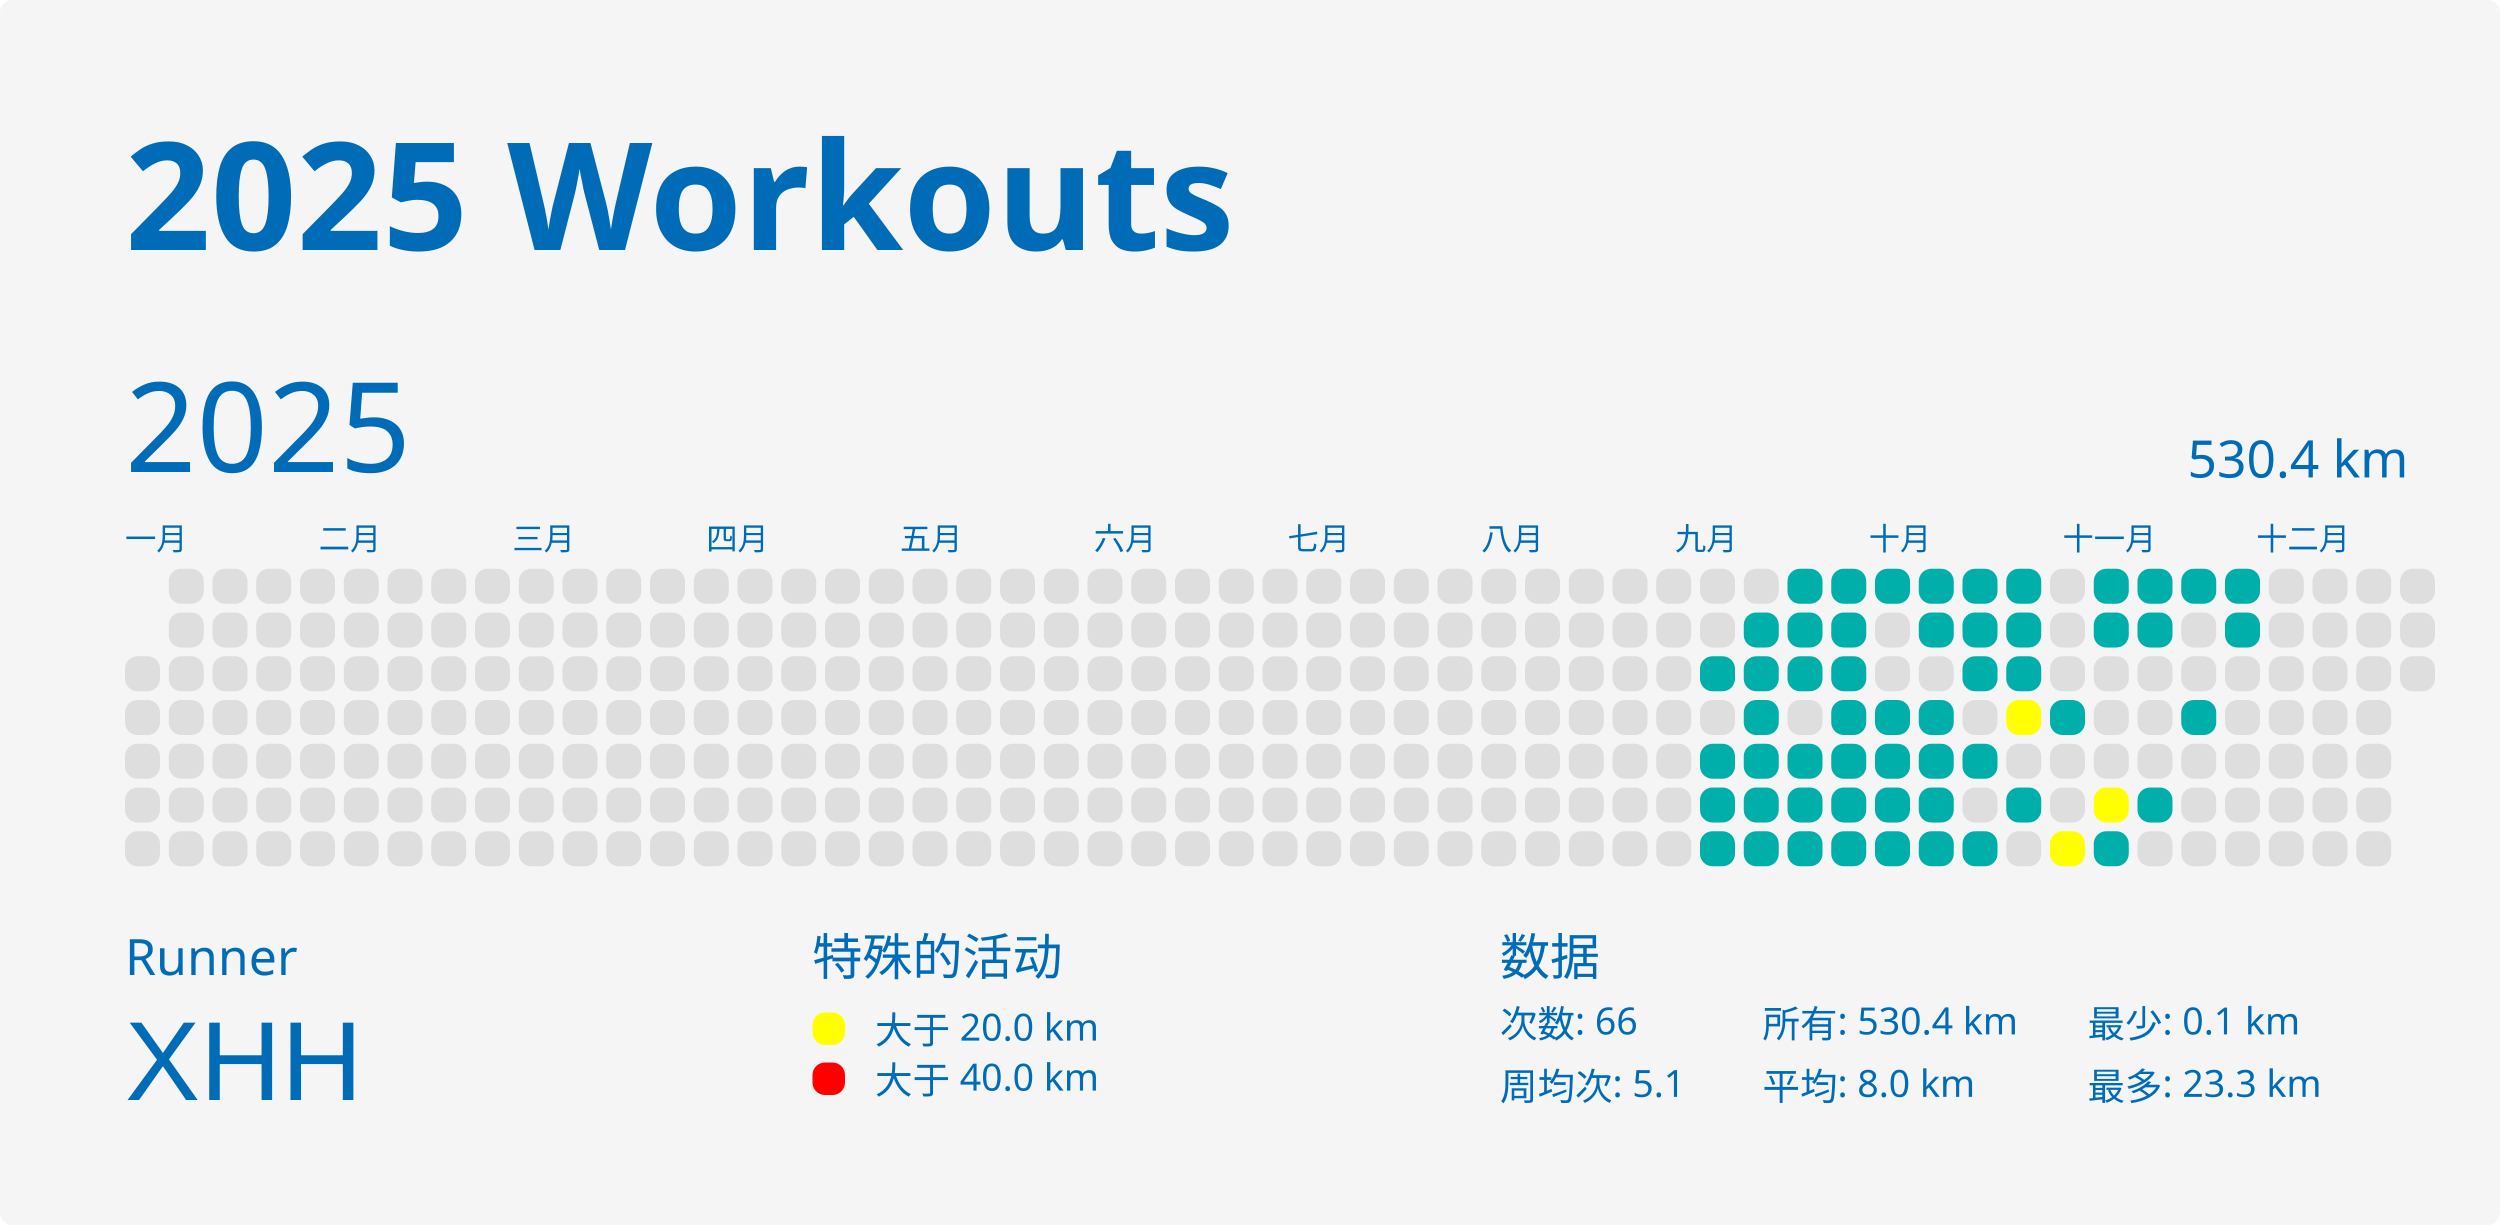
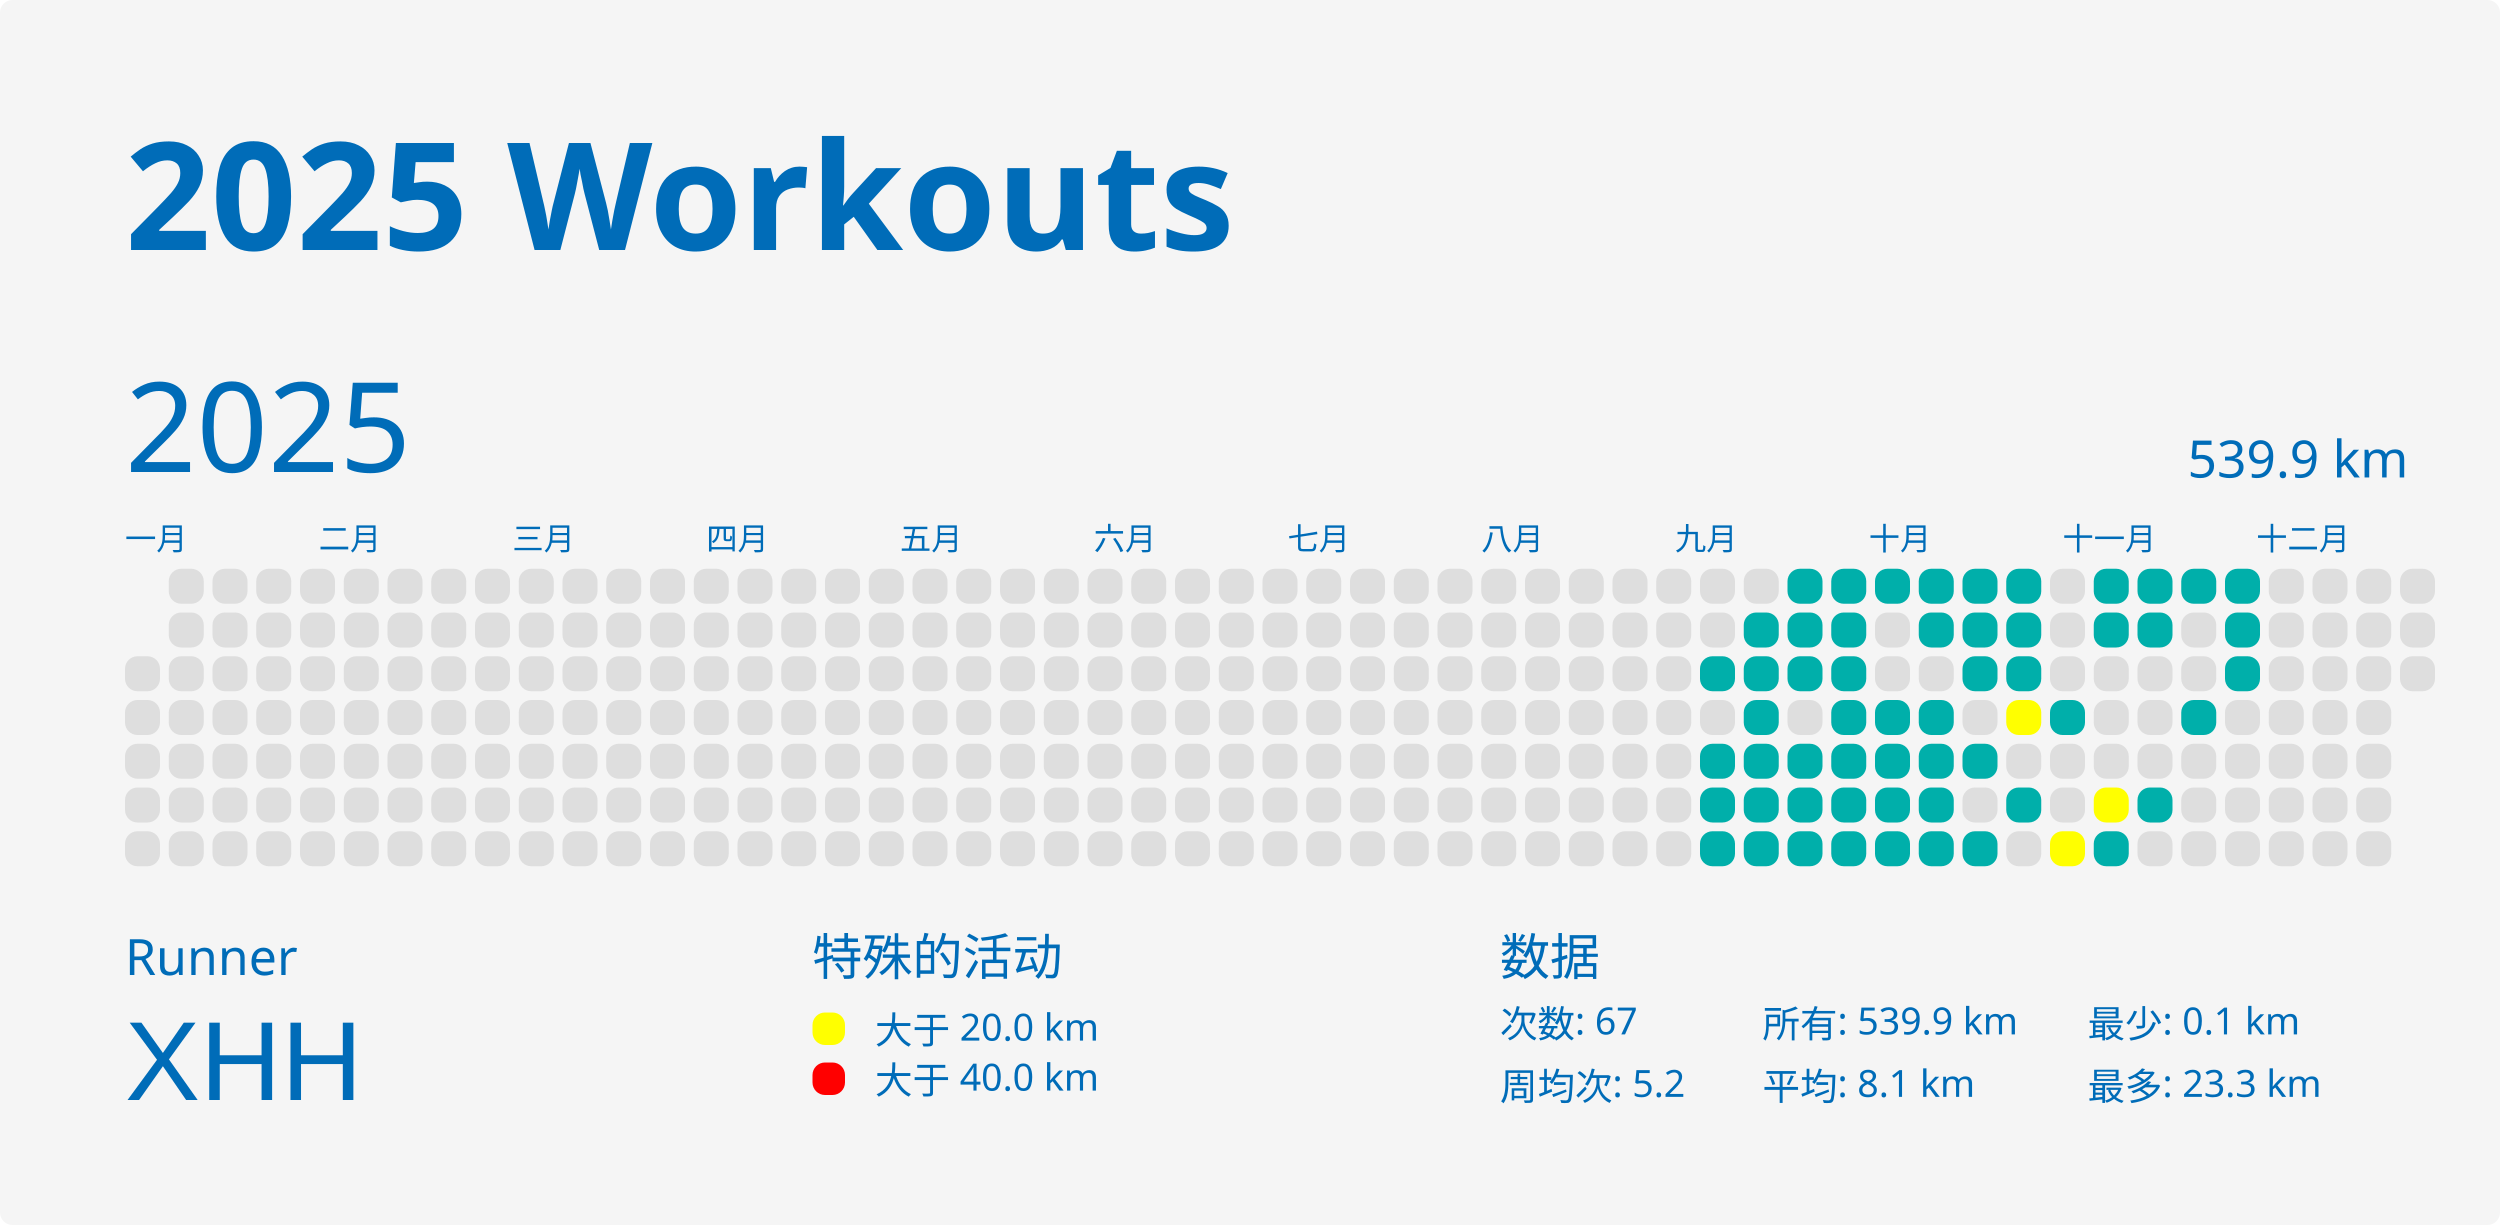
<svg xmlns="http://www.w3.org/2000/svg" baseProfile="full" height="98mm" version="1.1" viewBox="0,0,200,98" width="200mm">
  <defs />
  <rect fill="#f5f5f5" height="98" rx="1" ry="1" width="200" x="0" y="0" />
  <text fill="#006cb8" style="font-size:12px; font-family:MGI-Regular; font-weight:bold;" x="10" y="20">2025 Workouts</text>
  <text fill="#006cb8" style="font-size:4px; font-family:MGI-Regular" x="10" y="78">Runner</text>
  <text fill="#006cb8" style="font-size:9px; font-family:Arial" x="10" y="88">XHH</text>
  <text fill="#006cb8" style="font-size:4px; font-family:MGI-Regular" x="65" y="78">特殊的活动</text>
  <rect fill="yellow" height="2.6" rx="1" ry="1" width="2.6" x="65" y="81" />
  <text fill="#006cb8" style="font-size:3px; font-family:MGI-Regular" x="70" y="83.5">大于 20.0 km</text>
  <rect fill="red" height="2.6" rx="1" ry="1" width="2.6" x="65" y="85" />
  <text fill="#006cb8" style="font-size:3px; font-family:MGI-Regular" x="70" y="87.5">大于 40.0 km</text>
  <text fill="#006cb8" style="font-size:4px; font-family:MGI-Regular" x="120" y="78">数据</text>
-   <text fill="#006cb8" style="font-size:3px; font-family:MGI-Regular" x="120" y="83">次数: 66</text>
-   <text fill="#006cb8" style="font-size:3px; font-family:MGI-Regular" x="120" y="88">周均次: 5.1</text>
-   <text fill="#006cb8" style="font-size:3px; font-family:MGI-Regular" x="141" y="83">所有: 530.4 km</text>
-   <text fill="#006cb8" style="font-size:3px; font-family:MGI-Regular" x="141" y="88">平均: 8.0 km</text>
+   <text fill="#006cb8" style="font-size:3px; font-family:MGI-Regular" x="120" y="83">次数: 67</text>
+   <text fill="#006cb8" style="font-size:3px; font-family:MGI-Regular" x="120" y="88">周均次: 5.2</text>
+   <text fill="#006cb8" style="font-size:3px; font-family:MGI-Regular" x="141" y="83">所有: 539.9 km</text>
+   <text fill="#006cb8" style="font-size:3px; font-family:MGI-Regular" x="141" y="88">平均: 8.1 km</text>
  <text fill="#006cb8" style="font-size:3px; font-family:MGI-Regular" x="167" y="83">最少: 0.1 km</text>
  <text fill="#006cb8" style="font-size:3px; font-family:MGI-Regular" x="167" y="88">最多: 23.3 km</text>
  <text dominant-baseline="hanging" fill="#006cb8" style="font-size:10.0px; font-family:MGI-Regular;" x="10" y="30">2025</text>
-   <text dominant-baseline="hanging" fill="#006cb8" style="font-size:4.125px; font-family:MGI-Regular;" x="175" y="35">530.4 km</text>
+   <text dominant-baseline="hanging" fill="#006cb8" style="font-size:4.125px; font-family:MGI-Regular;" x="175" y="35">539.9 km</text>
  <text fill="#006cb8" style="font-size:2.5px; font-family:MGI-Regular" x="10.0" y="44">一月</text>
  <text fill="#006cb8" style="font-size:2.5px; font-family:MGI-Regular" x="25.5" y="44">二月</text>
  <text fill="#006cb8" style="font-size:2.5px; font-family:MGI-Regular" x="41.0" y="44">三月</text>
  <text fill="#006cb8" style="font-size:2.5px; font-family:MGI-Regular" x="56.5" y="44">四月</text>
  <text fill="#006cb8" style="font-size:2.5px; font-family:MGI-Regular" x="72.0" y="44">五月</text>
  <text fill="#006cb8" style="font-size:2.5px; font-family:MGI-Regular" x="87.5" y="44">六月</text>
  <text fill="#006cb8" style="font-size:2.5px; font-family:MGI-Regular" x="103.0" y="44">七月</text>
  <text fill="#006cb8" style="font-size:2.5px; font-family:MGI-Regular" x="118.5" y="44">八月</text>
  <text fill="#006cb8" style="font-size:2.5px; font-family:MGI-Regular" x="134.0" y="44">九月</text>
  <text fill="#006cb8" style="font-size:2.5px; font-family:MGI-Regular" x="149.5" y="44">十月</text>
  <text fill="#006cb8" style="font-size:2.5px; font-family:MGI-Regular" x="165.0" y="44">十一月</text>
  <text fill="#006cb8" style="font-size:2.5px; font-family:MGI-Regular" x="180.5" y="44">十二月</text>
  <rect fill="#dedede" height="2.8" rx="1" ry="1" width="2.8" x="10.0" y="52.5" />
  <rect fill="#dedede" height="2.8" rx="1" ry="1" width="2.8" x="10.0" y="56.0" />
  <rect fill="#dedede" height="2.8" rx="1" ry="1" width="2.8" x="10.0" y="59.5" />
  <rect fill="#dedede" height="2.8" rx="1" ry="1" width="2.8" x="10.0" y="63.0" />
  <rect fill="#dedede" height="2.8" rx="1" ry="1" width="2.8" x="10.0" y="66.5" />
  <rect fill="#dedede" height="2.8" rx="1" ry="1" width="2.8" x="13.5" y="45.5" />
  <rect fill="#dedede" height="2.8" rx="1" ry="1" width="2.8" x="13.5" y="49.0" />
  <rect fill="#dedede" height="2.8" rx="1" ry="1" width="2.8" x="13.5" y="52.5" />
  <rect fill="#dedede" height="2.8" rx="1" ry="1" width="2.8" x="13.5" y="56.0" />
  <rect fill="#dedede" height="2.8" rx="1" ry="1" width="2.8" x="13.5" y="59.5" />
  <rect fill="#dedede" height="2.8" rx="1" ry="1" width="2.8" x="13.5" y="63.0" />
  <rect fill="#dedede" height="2.8" rx="1" ry="1" width="2.8" x="13.5" y="66.5" />
  <rect fill="#dedede" height="2.8" rx="1" ry="1" width="2.8" x="17.0" y="45.5" />
  <rect fill="#dedede" height="2.8" rx="1" ry="1" width="2.8" x="17.0" y="49.0" />
  <rect fill="#dedede" height="2.8" rx="1" ry="1" width="2.8" x="17.0" y="52.5" />
  <rect fill="#dedede" height="2.8" rx="1" ry="1" width="2.8" x="17.0" y="56.0" />
  <rect fill="#dedede" height="2.8" rx="1" ry="1" width="2.8" x="17.0" y="59.5" />
  <rect fill="#dedede" height="2.8" rx="1" ry="1" width="2.8" x="17.0" y="63.0" />
  <rect fill="#dedede" height="2.8" rx="1" ry="1" width="2.8" x="17.0" y="66.5" />
  <rect fill="#dedede" height="2.8" rx="1" ry="1" width="2.8" x="20.5" y="45.5" />
  <rect fill="#dedede" height="2.8" rx="1" ry="1" width="2.8" x="20.5" y="49.0" />
  <rect fill="#dedede" height="2.8" rx="1" ry="1" width="2.8" x="20.5" y="52.5" />
  <rect fill="#dedede" height="2.8" rx="1" ry="1" width="2.8" x="20.5" y="56.0" />
  <rect fill="#dedede" height="2.8" rx="1" ry="1" width="2.8" x="20.5" y="59.5" />
  <rect fill="#dedede" height="2.8" rx="1" ry="1" width="2.8" x="20.5" y="63.0" />
  <rect fill="#dedede" height="2.8" rx="1" ry="1" width="2.8" x="20.5" y="66.5" />
  <rect fill="#dedede" height="2.8" rx="1" ry="1" width="2.8" x="24.0" y="45.5" />
  <rect fill="#dedede" height="2.8" rx="1" ry="1" width="2.8" x="24.0" y="49.0" />
  <rect fill="#dedede" height="2.8" rx="1" ry="1" width="2.8" x="24.0" y="52.5" />
  <rect fill="#dedede" height="2.8" rx="1" ry="1" width="2.8" x="24.0" y="56.0" />
  <rect fill="#dedede" height="2.8" rx="1" ry="1" width="2.8" x="24.0" y="59.5" />
  <rect fill="#dedede" height="2.8" rx="1" ry="1" width="2.8" x="24.0" y="63.0" />
  <rect fill="#dedede" height="2.8" rx="1" ry="1" width="2.8" x="24.0" y="66.5" />
  <rect fill="#dedede" height="2.8" rx="1" ry="1" width="2.8" x="27.5" y="45.5" />
  <rect fill="#dedede" height="2.8" rx="1" ry="1" width="2.8" x="27.5" y="49.0" />
  <rect fill="#dedede" height="2.8" rx="1" ry="1" width="2.8" x="27.5" y="52.5" />
  <rect fill="#dedede" height="2.8" rx="1" ry="1" width="2.8" x="27.5" y="56.0" />
  <rect fill="#dedede" height="2.8" rx="1" ry="1" width="2.8" x="27.5" y="59.5" />
  <rect fill="#dedede" height="2.8" rx="1" ry="1" width="2.8" x="27.5" y="63.0" />
  <rect fill="#dedede" height="2.8" rx="1" ry="1" width="2.8" x="27.5" y="66.5" />
  <rect fill="#dedede" height="2.8" rx="1" ry="1" width="2.8" x="31.0" y="45.5" />
  <rect fill="#dedede" height="2.8" rx="1" ry="1" width="2.8" x="31.0" y="49.0" />
  <rect fill="#dedede" height="2.8" rx="1" ry="1" width="2.8" x="31.0" y="52.5" />
  <rect fill="#dedede" height="2.8" rx="1" ry="1" width="2.8" x="31.0" y="56.0" />
  <rect fill="#dedede" height="2.8" rx="1" ry="1" width="2.8" x="31.0" y="59.5" />
  <rect fill="#dedede" height="2.8" rx="1" ry="1" width="2.8" x="31.0" y="63.0" />
  <rect fill="#dedede" height="2.8" rx="1" ry="1" width="2.8" x="31.0" y="66.5" />
  <rect fill="#dedede" height="2.8" rx="1" ry="1" width="2.8" x="34.5" y="45.5" />
  <rect fill="#dedede" height="2.8" rx="1" ry="1" width="2.8" x="34.5" y="49.0" />
  <rect fill="#dedede" height="2.8" rx="1" ry="1" width="2.8" x="34.5" y="52.5" />
  <rect fill="#dedede" height="2.8" rx="1" ry="1" width="2.8" x="34.5" y="56.0" />
  <rect fill="#dedede" height="2.8" rx="1" ry="1" width="2.8" x="34.5" y="59.5" />
  <rect fill="#dedede" height="2.8" rx="1" ry="1" width="2.8" x="34.5" y="63.0" />
  <rect fill="#dedede" height="2.8" rx="1" ry="1" width="2.8" x="34.5" y="66.5" />
  <rect fill="#dedede" height="2.8" rx="1" ry="1" width="2.8" x="38.0" y="45.5" />
  <rect fill="#dedede" height="2.8" rx="1" ry="1" width="2.8" x="38.0" y="49.0" />
  <rect fill="#dedede" height="2.8" rx="1" ry="1" width="2.8" x="38.0" y="52.5" />
  <rect fill="#dedede" height="2.8" rx="1" ry="1" width="2.8" x="38.0" y="56.0" />
  <rect fill="#dedede" height="2.8" rx="1" ry="1" width="2.8" x="38.0" y="59.5" />
  <rect fill="#dedede" height="2.8" rx="1" ry="1" width="2.8" x="38.0" y="63.0" />
  <rect fill="#dedede" height="2.8" rx="1" ry="1" width="2.8" x="38.0" y="66.5" />
  <rect fill="#dedede" height="2.8" rx="1" ry="1" width="2.8" x="41.5" y="45.5" />
  <rect fill="#dedede" height="2.8" rx="1" ry="1" width="2.8" x="41.5" y="49.0" />
  <rect fill="#dedede" height="2.8" rx="1" ry="1" width="2.8" x="41.5" y="52.5" />
  <rect fill="#dedede" height="2.8" rx="1" ry="1" width="2.8" x="41.5" y="56.0" />
  <rect fill="#dedede" height="2.8" rx="1" ry="1" width="2.8" x="41.5" y="59.5" />
  <rect fill="#dedede" height="2.8" rx="1" ry="1" width="2.8" x="41.5" y="63.0" />
  <rect fill="#dedede" height="2.8" rx="1" ry="1" width="2.8" x="41.5" y="66.5" />
  <rect fill="#dedede" height="2.8" rx="1" ry="1" width="2.8" x="45.0" y="45.5" />
  <rect fill="#dedede" height="2.8" rx="1" ry="1" width="2.8" x="45.0" y="49.0" />
  <rect fill="#dedede" height="2.8" rx="1" ry="1" width="2.8" x="45.0" y="52.5" />
  <rect fill="#dedede" height="2.8" rx="1" ry="1" width="2.8" x="45.0" y="56.0" />
  <rect fill="#dedede" height="2.8" rx="1" ry="1" width="2.8" x="45.0" y="59.5" />
  <rect fill="#dedede" height="2.8" rx="1" ry="1" width="2.8" x="45.0" y="63.0" />
  <rect fill="#dedede" height="2.8" rx="1" ry="1" width="2.8" x="45.0" y="66.5" />
  <rect fill="#dedede" height="2.8" rx="1" ry="1" width="2.8" x="48.5" y="45.5" />
  <rect fill="#dedede" height="2.8" rx="1" ry="1" width="2.8" x="48.5" y="49.0" />
  <rect fill="#dedede" height="2.8" rx="1" ry="1" width="2.8" x="48.5" y="52.5" />
  <rect fill="#dedede" height="2.8" rx="1" ry="1" width="2.8" x="48.5" y="56.0" />
  <rect fill="#dedede" height="2.8" rx="1" ry="1" width="2.8" x="48.5" y="59.5" />
  <rect fill="#dedede" height="2.8" rx="1" ry="1" width="2.8" x="48.5" y="63.0" />
  <rect fill="#dedede" height="2.8" rx="1" ry="1" width="2.8" x="48.5" y="66.5" />
  <rect fill="#dedede" height="2.8" rx="1" ry="1" width="2.8" x="52.0" y="45.5" />
  <rect fill="#dedede" height="2.8" rx="1" ry="1" width="2.8" x="52.0" y="49.0" />
  <rect fill="#dedede" height="2.8" rx="1" ry="1" width="2.8" x="52.0" y="52.5" />
  <rect fill="#dedede" height="2.8" rx="1" ry="1" width="2.8" x="52.0" y="56.0" />
  <rect fill="#dedede" height="2.8" rx="1" ry="1" width="2.8" x="52.0" y="59.5" />
  <rect fill="#dedede" height="2.8" rx="1" ry="1" width="2.8" x="52.0" y="63.0" />
  <rect fill="#dedede" height="2.8" rx="1" ry="1" width="2.8" x="52.0" y="66.5" />
  <rect fill="#dedede" height="2.8" rx="1" ry="1" width="2.8" x="55.5" y="45.5" />
  <rect fill="#dedede" height="2.8" rx="1" ry="1" width="2.8" x="55.5" y="49.0" />
  <rect fill="#dedede" height="2.8" rx="1" ry="1" width="2.8" x="55.5" y="52.5" />
  <rect fill="#dedede" height="2.8" rx="1" ry="1" width="2.8" x="55.5" y="56.0" />
  <rect fill="#dedede" height="2.8" rx="1" ry="1" width="2.8" x="55.5" y="59.5" />
  <rect fill="#dedede" height="2.8" rx="1" ry="1" width="2.8" x="55.5" y="63.0" />
  <rect fill="#dedede" height="2.8" rx="1" ry="1" width="2.8" x="55.5" y="66.5" />
  <rect fill="#dedede" height="2.8" rx="1" ry="1" width="2.8" x="59.0" y="45.5" />
  <rect fill="#dedede" height="2.8" rx="1" ry="1" width="2.8" x="59.0" y="49.0" />
  <rect fill="#dedede" height="2.8" rx="1" ry="1" width="2.8" x="59.0" y="52.5" />
  <rect fill="#dedede" height="2.8" rx="1" ry="1" width="2.8" x="59.0" y="56.0" />
  <rect fill="#dedede" height="2.8" rx="1" ry="1" width="2.8" x="59.0" y="59.5" />
  <rect fill="#dedede" height="2.8" rx="1" ry="1" width="2.8" x="59.0" y="63.0" />
  <rect fill="#dedede" height="2.8" rx="1" ry="1" width="2.8" x="59.0" y="66.5" />
  <rect fill="#dedede" height="2.8" rx="1" ry="1" width="2.8" x="62.5" y="45.5" />
  <rect fill="#dedede" height="2.8" rx="1" ry="1" width="2.8" x="62.5" y="49.0" />
  <rect fill="#dedede" height="2.8" rx="1" ry="1" width="2.8" x="62.5" y="52.5" />
  <rect fill="#dedede" height="2.8" rx="1" ry="1" width="2.8" x="62.5" y="56.0" />
  <rect fill="#dedede" height="2.8" rx="1" ry="1" width="2.8" x="62.5" y="59.5" />
  <rect fill="#dedede" height="2.8" rx="1" ry="1" width="2.8" x="62.5" y="63.0" />
  <rect fill="#dedede" height="2.8" rx="1" ry="1" width="2.8" x="62.5" y="66.5" />
  <rect fill="#dedede" height="2.8" rx="1" ry="1" width="2.8" x="66.0" y="45.5" />
  <rect fill="#dedede" height="2.8" rx="1" ry="1" width="2.8" x="66.0" y="49.0" />
  <rect fill="#dedede" height="2.8" rx="1" ry="1" width="2.8" x="66.0" y="52.5" />
  <rect fill="#dedede" height="2.8" rx="1" ry="1" width="2.8" x="66.0" y="56.0" />
  <rect fill="#dedede" height="2.8" rx="1" ry="1" width="2.8" x="66.0" y="59.5" />
  <rect fill="#dedede" height="2.8" rx="1" ry="1" width="2.8" x="66.0" y="63.0" />
  <rect fill="#dedede" height="2.8" rx="1" ry="1" width="2.8" x="66.0" y="66.5" />
  <rect fill="#dedede" height="2.8" rx="1" ry="1" width="2.8" x="69.5" y="45.5" />
  <rect fill="#dedede" height="2.8" rx="1" ry="1" width="2.8" x="69.5" y="49.0" />
  <rect fill="#dedede" height="2.8" rx="1" ry="1" width="2.8" x="69.5" y="52.5" />
  <rect fill="#dedede" height="2.8" rx="1" ry="1" width="2.8" x="69.5" y="56.0" />
  <rect fill="#dedede" height="2.8" rx="1" ry="1" width="2.8" x="69.5" y="59.5" />
  <rect fill="#dedede" height="2.8" rx="1" ry="1" width="2.8" x="69.5" y="63.0" />
  <rect fill="#dedede" height="2.8" rx="1" ry="1" width="2.8" x="69.5" y="66.5" />
  <rect fill="#dedede" height="2.8" rx="1" ry="1" width="2.8" x="73.0" y="45.5" />
  <rect fill="#dedede" height="2.8" rx="1" ry="1" width="2.8" x="73.0" y="49.0" />
  <rect fill="#dedede" height="2.8" rx="1" ry="1" width="2.8" x="73.0" y="52.5" />
  <rect fill="#dedede" height="2.8" rx="1" ry="1" width="2.8" x="73.0" y="56.0" />
  <rect fill="#dedede" height="2.8" rx="1" ry="1" width="2.8" x="73.0" y="59.5" />
  <rect fill="#dedede" height="2.8" rx="1" ry="1" width="2.8" x="73.0" y="63.0" />
  <rect fill="#dedede" height="2.8" rx="1" ry="1" width="2.8" x="73.0" y="66.5" />
  <rect fill="#dedede" height="2.8" rx="1" ry="1" width="2.8" x="76.5" y="45.5" />
  <rect fill="#dedede" height="2.8" rx="1" ry="1" width="2.8" x="76.5" y="49.0" />
  <rect fill="#dedede" height="2.8" rx="1" ry="1" width="2.8" x="76.5" y="52.5" />
  <rect fill="#dedede" height="2.8" rx="1" ry="1" width="2.8" x="76.5" y="56.0" />
  <rect fill="#dedede" height="2.8" rx="1" ry="1" width="2.8" x="76.5" y="59.5" />
  <rect fill="#dedede" height="2.8" rx="1" ry="1" width="2.8" x="76.5" y="63.0" />
  <rect fill="#dedede" height="2.8" rx="1" ry="1" width="2.8" x="76.5" y="66.5" />
  <rect fill="#dedede" height="2.8" rx="1" ry="1" width="2.8" x="80.0" y="45.5" />
  <rect fill="#dedede" height="2.8" rx="1" ry="1" width="2.8" x="80.0" y="49.0" />
  <rect fill="#dedede" height="2.8" rx="1" ry="1" width="2.8" x="80.0" y="52.5" />
  <rect fill="#dedede" height="2.8" rx="1" ry="1" width="2.8" x="80.0" y="56.0" />
  <rect fill="#dedede" height="2.8" rx="1" ry="1" width="2.8" x="80.0" y="59.5" />
  <rect fill="#dedede" height="2.8" rx="1" ry="1" width="2.8" x="80.0" y="63.0" />
  <rect fill="#dedede" height="2.8" rx="1" ry="1" width="2.8" x="80.0" y="66.5" />
  <rect fill="#dedede" height="2.8" rx="1" ry="1" width="2.8" x="83.5" y="45.5" />
  <rect fill="#dedede" height="2.8" rx="1" ry="1" width="2.8" x="83.5" y="49.0" />
  <rect fill="#dedede" height="2.8" rx="1" ry="1" width="2.8" x="83.5" y="52.5" />
  <rect fill="#dedede" height="2.8" rx="1" ry="1" width="2.8" x="83.5" y="56.0" />
  <rect fill="#dedede" height="2.8" rx="1" ry="1" width="2.8" x="83.5" y="59.5" />
  <rect fill="#dedede" height="2.8" rx="1" ry="1" width="2.8" x="83.5" y="63.0" />
  <rect fill="#dedede" height="2.8" rx="1" ry="1" width="2.8" x="83.5" y="66.5" />
  <rect fill="#dedede" height="2.8" rx="1" ry="1" width="2.8" x="87.0" y="45.5" />
  <rect fill="#dedede" height="2.8" rx="1" ry="1" width="2.8" x="87.0" y="49.0" />
  <rect fill="#dedede" height="2.8" rx="1" ry="1" width="2.8" x="87.0" y="52.5" />
  <rect fill="#dedede" height="2.8" rx="1" ry="1" width="2.8" x="87.0" y="56.0" />
  <rect fill="#dedede" height="2.8" rx="1" ry="1" width="2.8" x="87.0" y="59.5" />
  <rect fill="#dedede" height="2.8" rx="1" ry="1" width="2.8" x="87.0" y="63.0" />
  <rect fill="#dedede" height="2.8" rx="1" ry="1" width="2.8" x="87.0" y="66.5" />
  <rect fill="#dedede" height="2.8" rx="1" ry="1" width="2.8" x="90.5" y="45.5" />
  <rect fill="#dedede" height="2.8" rx="1" ry="1" width="2.8" x="90.5" y="49.0" />
  <rect fill="#dedede" height="2.8" rx="1" ry="1" width="2.8" x="90.5" y="52.5" />
  <rect fill="#dedede" height="2.8" rx="1" ry="1" width="2.8" x="90.5" y="56.0" />
  <rect fill="#dedede" height="2.8" rx="1" ry="1" width="2.8" x="90.5" y="59.5" />
  <rect fill="#dedede" height="2.8" rx="1" ry="1" width="2.8" x="90.5" y="63.0" />
  <rect fill="#dedede" height="2.8" rx="1" ry="1" width="2.8" x="90.5" y="66.5" />
  <rect fill="#dedede" height="2.8" rx="1" ry="1" width="2.8" x="94.0" y="45.5" />
  <rect fill="#dedede" height="2.8" rx="1" ry="1" width="2.8" x="94.0" y="49.0" />
  <rect fill="#dedede" height="2.8" rx="1" ry="1" width="2.8" x="94.0" y="52.5" />
  <rect fill="#dedede" height="2.8" rx="1" ry="1" width="2.8" x="94.0" y="56.0" />
  <rect fill="#dedede" height="2.8" rx="1" ry="1" width="2.8" x="94.0" y="59.5" />
  <rect fill="#dedede" height="2.8" rx="1" ry="1" width="2.8" x="94.0" y="63.0" />
  <rect fill="#dedede" height="2.8" rx="1" ry="1" width="2.8" x="94.0" y="66.5" />
  <rect fill="#dedede" height="2.8" rx="1" ry="1" width="2.8" x="97.5" y="45.5" />
  <rect fill="#dedede" height="2.8" rx="1" ry="1" width="2.8" x="97.5" y="49.0" />
  <rect fill="#dedede" height="2.8" rx="1" ry="1" width="2.8" x="97.5" y="52.5" />
  <rect fill="#dedede" height="2.8" rx="1" ry="1" width="2.8" x="97.5" y="56.0" />
  <rect fill="#dedede" height="2.8" rx="1" ry="1" width="2.8" x="97.5" y="59.5" />
  <rect fill="#dedede" height="2.8" rx="1" ry="1" width="2.8" x="97.5" y="63.0" />
  <rect fill="#dedede" height="2.8" rx="1" ry="1" width="2.8" x="97.5" y="66.5" />
  <rect fill="#dedede" height="2.8" rx="1" ry="1" width="2.8" x="101.0" y="45.5" />
  <rect fill="#dedede" height="2.8" rx="1" ry="1" width="2.8" x="101.0" y="49.0" />
  <rect fill="#dedede" height="2.8" rx="1" ry="1" width="2.8" x="101.0" y="52.5" />
  <rect fill="#dedede" height="2.8" rx="1" ry="1" width="2.8" x="101.0" y="56.0" />
  <rect fill="#dedede" height="2.8" rx="1" ry="1" width="2.8" x="101.0" y="59.5" />
  <rect fill="#dedede" height="2.8" rx="1" ry="1" width="2.8" x="101.0" y="63.0" />
  <rect fill="#dedede" height="2.8" rx="1" ry="1" width="2.8" x="101.0" y="66.5" />
  <rect fill="#dedede" height="2.8" rx="1" ry="1" width="2.8" x="104.5" y="45.5" />
  <rect fill="#dedede" height="2.8" rx="1" ry="1" width="2.8" x="104.5" y="49.0" />
  <rect fill="#dedede" height="2.8" rx="1" ry="1" width="2.8" x="104.5" y="52.5" />
  <rect fill="#dedede" height="2.8" rx="1" ry="1" width="2.8" x="104.5" y="56.0" />
  <rect fill="#dedede" height="2.8" rx="1" ry="1" width="2.8" x="104.5" y="59.5" />
  <rect fill="#dedede" height="2.8" rx="1" ry="1" width="2.8" x="104.5" y="63.0" />
  <rect fill="#dedede" height="2.8" rx="1" ry="1" width="2.8" x="104.5" y="66.5" />
  <rect fill="#dedede" height="2.8" rx="1" ry="1" width="2.8" x="108.0" y="45.5" />
  <rect fill="#dedede" height="2.8" rx="1" ry="1" width="2.8" x="108.0" y="49.0" />
  <rect fill="#dedede" height="2.8" rx="1" ry="1" width="2.8" x="108.0" y="52.5" />
  <rect fill="#dedede" height="2.8" rx="1" ry="1" width="2.8" x="108.0" y="56.0" />
  <rect fill="#dedede" height="2.8" rx="1" ry="1" width="2.8" x="108.0" y="59.5" />
  <rect fill="#dedede" height="2.8" rx="1" ry="1" width="2.8" x="108.0" y="63.0" />
  <rect fill="#dedede" height="2.8" rx="1" ry="1" width="2.8" x="108.0" y="66.5" />
  <rect fill="#dedede" height="2.8" rx="1" ry="1" width="2.8" x="111.5" y="45.5" />
  <rect fill="#dedede" height="2.8" rx="1" ry="1" width="2.8" x="111.5" y="49.0" />
  <rect fill="#dedede" height="2.8" rx="1" ry="1" width="2.8" x="111.5" y="52.5" />
  <rect fill="#dedede" height="2.8" rx="1" ry="1" width="2.8" x="111.5" y="56.0" />
  <rect fill="#dedede" height="2.8" rx="1" ry="1" width="2.8" x="111.5" y="59.5" />
  <rect fill="#dedede" height="2.8" rx="1" ry="1" width="2.8" x="111.5" y="63.0" />
  <rect fill="#dedede" height="2.8" rx="1" ry="1" width="2.8" x="111.5" y="66.5" />
  <rect fill="#dedede" height="2.8" rx="1" ry="1" width="2.8" x="115.0" y="45.5" />
  <rect fill="#dedede" height="2.8" rx="1" ry="1" width="2.8" x="115.0" y="49.0" />
  <rect fill="#dedede" height="2.8" rx="1" ry="1" width="2.8" x="115.0" y="52.5" />
  <rect fill="#dedede" height="2.8" rx="1" ry="1" width="2.8" x="115.0" y="56.0" />
  <rect fill="#dedede" height="2.8" rx="1" ry="1" width="2.8" x="115.0" y="59.5" />
  <rect fill="#dedede" height="2.8" rx="1" ry="1" width="2.8" x="115.0" y="63.0" />
  <rect fill="#dedede" height="2.8" rx="1" ry="1" width="2.8" x="115.0" y="66.5" />
  <rect fill="#dedede" height="2.8" rx="1" ry="1" width="2.8" x="118.5" y="45.5" />
  <rect fill="#dedede" height="2.8" rx="1" ry="1" width="2.8" x="118.5" y="49.0" />
  <rect fill="#dedede" height="2.8" rx="1" ry="1" width="2.8" x="118.5" y="52.5" />
  <rect fill="#dedede" height="2.8" rx="1" ry="1" width="2.8" x="118.5" y="56.0" />
  <rect fill="#dedede" height="2.8" rx="1" ry="1" width="2.8" x="118.5" y="59.5" />
  <rect fill="#dedede" height="2.8" rx="1" ry="1" width="2.8" x="118.5" y="63.0" />
  <rect fill="#dedede" height="2.8" rx="1" ry="1" width="2.8" x="118.5" y="66.5" />
  <rect fill="#dedede" height="2.8" rx="1" ry="1" width="2.8" x="122.0" y="45.5" />
  <rect fill="#dedede" height="2.8" rx="1" ry="1" width="2.8" x="122.0" y="49.0" />
  <rect fill="#dedede" height="2.8" rx="1" ry="1" width="2.8" x="122.0" y="52.5" />
  <rect fill="#dedede" height="2.8" rx="1" ry="1" width="2.8" x="122.0" y="56.0" />
  <rect fill="#dedede" height="2.8" rx="1" ry="1" width="2.8" x="122.0" y="59.5" />
  <rect fill="#dedede" height="2.8" rx="1" ry="1" width="2.8" x="122.0" y="63.0" />
  <rect fill="#dedede" height="2.8" rx="1" ry="1" width="2.8" x="122.0" y="66.5" />
  <rect fill="#dedede" height="2.8" rx="1" ry="1" width="2.8" x="125.5" y="45.5" />
  <rect fill="#dedede" height="2.8" rx="1" ry="1" width="2.8" x="125.5" y="49.0" />
  <rect fill="#dedede" height="2.8" rx="1" ry="1" width="2.8" x="125.5" y="52.5" />
  <rect fill="#dedede" height="2.8" rx="1" ry="1" width="2.8" x="125.5" y="56.0" />
  <rect fill="#dedede" height="2.8" rx="1" ry="1" width="2.8" x="125.5" y="59.5" />
  <rect fill="#dedede" height="2.8" rx="1" ry="1" width="2.8" x="125.5" y="63.0" />
  <rect fill="#dedede" height="2.8" rx="1" ry="1" width="2.8" x="125.5" y="66.5" />
  <rect fill="#dedede" height="2.8" rx="1" ry="1" width="2.8" x="129.0" y="45.5" />
  <rect fill="#dedede" height="2.8" rx="1" ry="1" width="2.8" x="129.0" y="49.0" />
  <rect fill="#dedede" height="2.8" rx="1" ry="1" width="2.8" x="129.0" y="52.5" />
  <rect fill="#dedede" height="2.8" rx="1" ry="1" width="2.8" x="129.0" y="56.0" />
  <rect fill="#dedede" height="2.8" rx="1" ry="1" width="2.8" x="129.0" y="59.5" />
  <rect fill="#dedede" height="2.8" rx="1" ry="1" width="2.8" x="129.0" y="63.0" />
  <rect fill="#dedede" height="2.8" rx="1" ry="1" width="2.8" x="129.0" y="66.5" />
  <rect fill="#dedede" height="2.8" rx="1" ry="1" width="2.8" x="132.5" y="45.5" />
  <rect fill="#dedede" height="2.8" rx="1" ry="1" width="2.8" x="132.5" y="49.0" />
  <rect fill="#dedede" height="2.8" rx="1" ry="1" width="2.8" x="132.5" y="52.5" />
  <rect fill="#dedede" height="2.8" rx="1" ry="1" width="2.8" x="132.5" y="56.0" />
  <rect fill="#dedede" height="2.8" rx="1" ry="1" width="2.8" x="132.5" y="59.5" />
  <rect fill="#dedede" height="2.8" rx="1" ry="1" width="2.8" x="132.5" y="63.0" />
  <rect fill="#dedede" height="2.8" rx="1" ry="1" width="2.8" x="132.5" y="66.5" />
  <rect fill="#dedede" height="2.8" rx="1" ry="1" width="2.8" x="136.0" y="45.5" />
  <rect fill="#dedede" height="2.8" rx="1" ry="1" width="2.8" x="136.0" y="49.0" />
  <rect fill="#00AFAA" height="2.8" rx="1" ry="1" width="2.8" x="136.0" y="52.5" />
  <rect fill="#dedede" height="2.8" rx="1" ry="1" width="2.8" x="136.0" y="56.0" />
  <rect fill="#00AFAA" height="2.8" rx="1" ry="1" width="2.8" x="136.0" y="59.5" />
  <rect fill="#00AFAA" height="2.8" rx="1" ry="1" width="2.8" x="136.0" y="63.0" />
  <rect fill="#00AFAA" height="2.8" rx="1" ry="1" width="2.8" x="136.0" y="66.5" />
  <rect fill="#dedede" height="2.8" rx="1" ry="1" width="2.8" x="139.5" y="45.5" />
  <rect fill="#00AFAA" height="2.8" rx="1" ry="1" width="2.8" x="139.5" y="49.0" />
  <rect fill="#00AFAA" height="2.8" rx="1" ry="1" width="2.8" x="139.5" y="52.5" />
  <rect fill="#00AFAA" height="2.8" rx="1" ry="1" width="2.8" x="139.5" y="56.0" />
  <rect fill="#00AFAA" height="2.8" rx="1" ry="1" width="2.8" x="139.5" y="59.5" />
  <rect fill="#00AFAA" height="2.8" rx="1" ry="1" width="2.8" x="139.5" y="63.0" />
  <rect fill="#00AFAA" height="2.8" rx="1" ry="1" width="2.8" x="139.5" y="66.5" />
  <rect fill="#00AFAA" height="2.8" rx="1" ry="1" width="2.8" x="143.0" y="45.5" />
  <rect fill="#00AFAA" height="2.8" rx="1" ry="1" width="2.8" x="143.0" y="49.0" />
  <rect fill="#00AFAA" height="2.8" rx="1" ry="1" width="2.8" x="143.0" y="52.5" />
  <rect fill="#dedede" height="2.8" rx="1" ry="1" width="2.8" x="143.0" y="56.0" />
  <rect fill="#00AFAA" height="2.8" rx="1" ry="1" width="2.8" x="143.0" y="59.5" />
  <rect fill="#00AFAA" height="2.8" rx="1" ry="1" width="2.8" x="143.0" y="63.0" />
  <rect fill="#00AFAA" height="2.8" rx="1" ry="1" width="2.8" x="143.0" y="66.5" />
  <rect fill="#00AFAA" height="2.8" rx="1" ry="1" width="2.8" x="146.5" y="45.5" />
  <rect fill="#00AFAA" height="2.8" rx="1" ry="1" width="2.8" x="146.5" y="49.0" />
  <rect fill="#00AFAA" height="2.8" rx="1" ry="1" width="2.8" x="146.5" y="52.5" />
  <rect fill="#00AFAA" height="2.8" rx="1" ry="1" width="2.8" x="146.5" y="56.0" />
  <rect fill="#00AFAA" height="2.8" rx="1" ry="1" width="2.8" x="146.5" y="59.5" />
  <rect fill="#00AFAA" height="2.8" rx="1" ry="1" width="2.8" x="146.5" y="63.0" />
  <rect fill="#00AFAA" height="2.8" rx="1" ry="1" width="2.8" x="146.5" y="66.5" />
  <rect fill="#00AFAA" height="2.8" rx="1" ry="1" width="2.8" x="150.0" y="45.5" />
  <rect fill="#dedede" height="2.8" rx="1" ry="1" width="2.8" x="150.0" y="49.0" />
  <rect fill="#dedede" height="2.8" rx="1" ry="1" width="2.8" x="150.0" y="52.5" />
  <rect fill="#00AFAA" height="2.8" rx="1" ry="1" width="2.8" x="150.0" y="56.0" />
  <rect fill="#00AFAA" height="2.8" rx="1" ry="1" width="2.8" x="150.0" y="59.5" />
  <rect fill="#00AFAA" height="2.8" rx="1" ry="1" width="2.8" x="150.0" y="63.0" />
  <rect fill="#00AFAA" height="2.8" rx="1" ry="1" width="2.8" x="150.0" y="66.5" />
  <rect fill="#00AFAA" height="2.8" rx="1" ry="1" width="2.8" x="153.5" y="45.5" />
  <rect fill="#00AFAA" height="2.8" rx="1" ry="1" width="2.8" x="153.5" y="49.0" />
  <rect fill="#dedede" height="2.8" rx="1" ry="1" width="2.8" x="153.5" y="52.5" />
  <rect fill="#00AFAA" height="2.8" rx="1" ry="1" width="2.8" x="153.5" y="56.0" />
  <rect fill="#00AFAA" height="2.8" rx="1" ry="1" width="2.8" x="153.5" y="59.5" />
  <rect fill="#00AFAA" height="2.8" rx="1" ry="1" width="2.8" x="153.5" y="63.0" />
  <rect fill="#00AFAA" height="2.8" rx="1" ry="1" width="2.8" x="153.5" y="66.5" />
  <rect fill="#00AFAA" height="2.8" rx="1" ry="1" width="2.8" x="157.0" y="45.5" />
  <rect fill="#00AFAA" height="2.8" rx="1" ry="1" width="2.8" x="157.0" y="49.0" />
  <rect fill="#00AFAA" height="2.8" rx="1" ry="1" width="2.8" x="157.0" y="52.5" />
  <rect fill="#dedede" height="2.8" rx="1" ry="1" width="2.8" x="157.0" y="56.0" />
  <rect fill="#00AFAA" height="2.8" rx="1" ry="1" width="2.8" x="157.0" y="59.5" />
  <rect fill="#dedede" height="2.8" rx="1" ry="1" width="2.8" x="157.0" y="63.0" />
  <rect fill="#00AFAA" height="2.8" rx="1" ry="1" width="2.8" x="157.0" y="66.5" />
  <rect fill="#00AFAA" height="2.8" rx="1" ry="1" width="2.8" x="160.5" y="45.5" />
  <rect fill="#00AFAA" height="2.8" rx="1" ry="1" width="2.8" x="160.5" y="49.0" />
  <rect fill="#00AFAA" height="2.8" rx="1" ry="1" width="2.8" x="160.5" y="52.5" />
  <rect fill="yellow" height="2.8" rx="1" ry="1" width="2.8" x="160.5" y="56.0" />
  <rect fill="#dedede" height="2.8" rx="1" ry="1" width="2.8" x="160.5" y="59.5" />
  <rect fill="#00AFAA" height="2.8" rx="1" ry="1" width="2.8" x="160.5" y="63.0" />
  <rect fill="#dedede" height="2.8" rx="1" ry="1" width="2.8" x="160.5" y="66.5" />
  <rect fill="#dedede" height="2.8" rx="1" ry="1" width="2.8" x="164.0" y="45.5" />
  <rect fill="#dedede" height="2.8" rx="1" ry="1" width="2.8" x="164.0" y="49.0" />
  <rect fill="#dedede" height="2.8" rx="1" ry="1" width="2.8" x="164.0" y="52.5" />
  <rect fill="#00AFAA" height="2.8" rx="1" ry="1" width="2.8" x="164.0" y="56.0" />
  <rect fill="#dedede" height="2.8" rx="1" ry="1" width="2.8" x="164.0" y="59.5" />
  <rect fill="#dedede" height="2.8" rx="1" ry="1" width="2.8" x="164.0" y="63.0" />
  <rect fill="yellow" height="2.8" rx="1" ry="1" width="2.8" x="164.0" y="66.5" />
  <rect fill="#00AFAA" height="2.8" rx="1" ry="1" width="2.8" x="167.5" y="45.5" />
  <rect fill="#00AFAA" height="2.8" rx="1" ry="1" width="2.8" x="167.5" y="49.0" />
  <rect fill="#dedede" height="2.8" rx="1" ry="1" width="2.8" x="167.5" y="52.5" />
  <rect fill="#dedede" height="2.8" rx="1" ry="1" width="2.8" x="167.5" y="56.0" />
  <rect fill="#dedede" height="2.8" rx="1" ry="1" width="2.8" x="167.5" y="59.5" />
  <rect fill="yellow" height="2.8" rx="1" ry="1" width="2.8" x="167.5" y="63.0" />
  <rect fill="#00AFAA" height="2.8" rx="1" ry="1" width="2.8" x="167.5" y="66.5" />
  <rect fill="#00AFAA" height="2.8" rx="1" ry="1" width="2.8" x="171.0" y="45.5" />
  <rect fill="#00AFAA" height="2.8" rx="1" ry="1" width="2.8" x="171.0" y="49.0" />
  <rect fill="#dedede" height="2.8" rx="1" ry="1" width="2.8" x="171.0" y="52.5" />
  <rect fill="#dedede" height="2.8" rx="1" ry="1" width="2.8" x="171.0" y="56.0" />
  <rect fill="#dedede" height="2.8" rx="1" ry="1" width="2.8" x="171.0" y="59.5" />
  <rect fill="#00AFAA" height="2.8" rx="1" ry="1" width="2.8" x="171.0" y="63.0" />
  <rect fill="#dedede" height="2.8" rx="1" ry="1" width="2.8" x="171.0" y="66.5" />
  <rect fill="#00AFAA" height="2.8" rx="1" ry="1" width="2.8" x="174.5" y="45.5" />
  <rect fill="#dedede" height="2.8" rx="1" ry="1" width="2.8" x="174.5" y="49.0" />
  <rect fill="#dedede" height="2.8" rx="1" ry="1" width="2.8" x="174.5" y="52.5" />
  <rect fill="#00AFAA" height="2.8" rx="1" ry="1" width="2.8" x="174.5" y="56.0" />
  <rect fill="#dedede" height="2.8" rx="1" ry="1" width="2.8" x="174.5" y="59.5" />
  <rect fill="#dedede" height="2.8" rx="1" ry="1" width="2.8" x="174.5" y="63.0" />
  <rect fill="#dedede" height="2.8" rx="1" ry="1" width="2.8" x="174.5" y="66.5" />
  <rect fill="#00AFAA" height="2.8" rx="1" ry="1" width="2.8" x="178.0" y="45.5" />
  <rect fill="#00AFAA" height="2.8" rx="1" ry="1" width="2.8" x="178.0" y="49.0" />
-   <rect fill="#dedede" height="2.8" rx="1" ry="1" width="2.8" x="178.0" y="52.5" />
+   <rect fill="#00AFAA" height="2.8" rx="1" ry="1" width="2.8" x="178.0" y="52.5" />
  <rect fill="#dedede" height="2.8" rx="1" ry="1" width="2.8" x="178.0" y="56.0" />
  <rect fill="#dedede" height="2.8" rx="1" ry="1" width="2.8" x="178.0" y="59.5" />
  <rect fill="#dedede" height="2.8" rx="1" ry="1" width="2.8" x="178.0" y="63.0" />
  <rect fill="#dedede" height="2.8" rx="1" ry="1" width="2.8" x="178.0" y="66.5" />
  <rect fill="#dedede" height="2.8" rx="1" ry="1" width="2.8" x="181.5" y="45.5" />
  <rect fill="#dedede" height="2.8" rx="1" ry="1" width="2.8" x="181.5" y="49.0" />
  <rect fill="#dedede" height="2.8" rx="1" ry="1" width="2.8" x="181.5" y="52.5" />
  <rect fill="#dedede" height="2.8" rx="1" ry="1" width="2.8" x="181.5" y="56.0" />
  <rect fill="#dedede" height="2.8" rx="1" ry="1" width="2.8" x="181.5" y="59.5" />
  <rect fill="#dedede" height="2.8" rx="1" ry="1" width="2.8" x="181.5" y="63.0" />
  <rect fill="#dedede" height="2.8" rx="1" ry="1" width="2.8" x="181.5" y="66.5" />
  <rect fill="#dedede" height="2.8" rx="1" ry="1" width="2.8" x="185.0" y="45.5" />
  <rect fill="#dedede" height="2.8" rx="1" ry="1" width="2.8" x="185.0" y="49.0" />
  <rect fill="#dedede" height="2.8" rx="1" ry="1" width="2.8" x="185.0" y="52.5" />
  <rect fill="#dedede" height="2.8" rx="1" ry="1" width="2.8" x="185.0" y="56.0" />
  <rect fill="#dedede" height="2.8" rx="1" ry="1" width="2.8" x="185.0" y="59.5" />
  <rect fill="#dedede" height="2.8" rx="1" ry="1" width="2.8" x="185.0" y="63.0" />
  <rect fill="#dedede" height="2.8" rx="1" ry="1" width="2.8" x="185.0" y="66.5" />
  <rect fill="#dedede" height="2.8" rx="1" ry="1" width="2.8" x="188.5" y="45.5" />
  <rect fill="#dedede" height="2.8" rx="1" ry="1" width="2.8" x="188.5" y="49.0" />
  <rect fill="#dedede" height="2.8" rx="1" ry="1" width="2.8" x="188.5" y="52.5" />
  <rect fill="#dedede" height="2.8" rx="1" ry="1" width="2.8" x="188.5" y="56.0" />
  <rect fill="#dedede" height="2.8" rx="1" ry="1" width="2.8" x="188.5" y="59.5" />
  <rect fill="#dedede" height="2.8" rx="1" ry="1" width="2.8" x="188.5" y="63.0" />
  <rect fill="#dedede" height="2.8" rx="1" ry="1" width="2.8" x="188.5" y="66.5" />
  <rect fill="#dedede" height="2.8" rx="1" ry="1" width="2.8" x="192.0" y="45.5" />
  <rect fill="#dedede" height="2.8" rx="1" ry="1" width="2.8" x="192.0" y="49.0" />
  <rect fill="#dedede" height="2.8" rx="1" ry="1" width="2.8" x="192.0" y="52.5" />
</svg>
